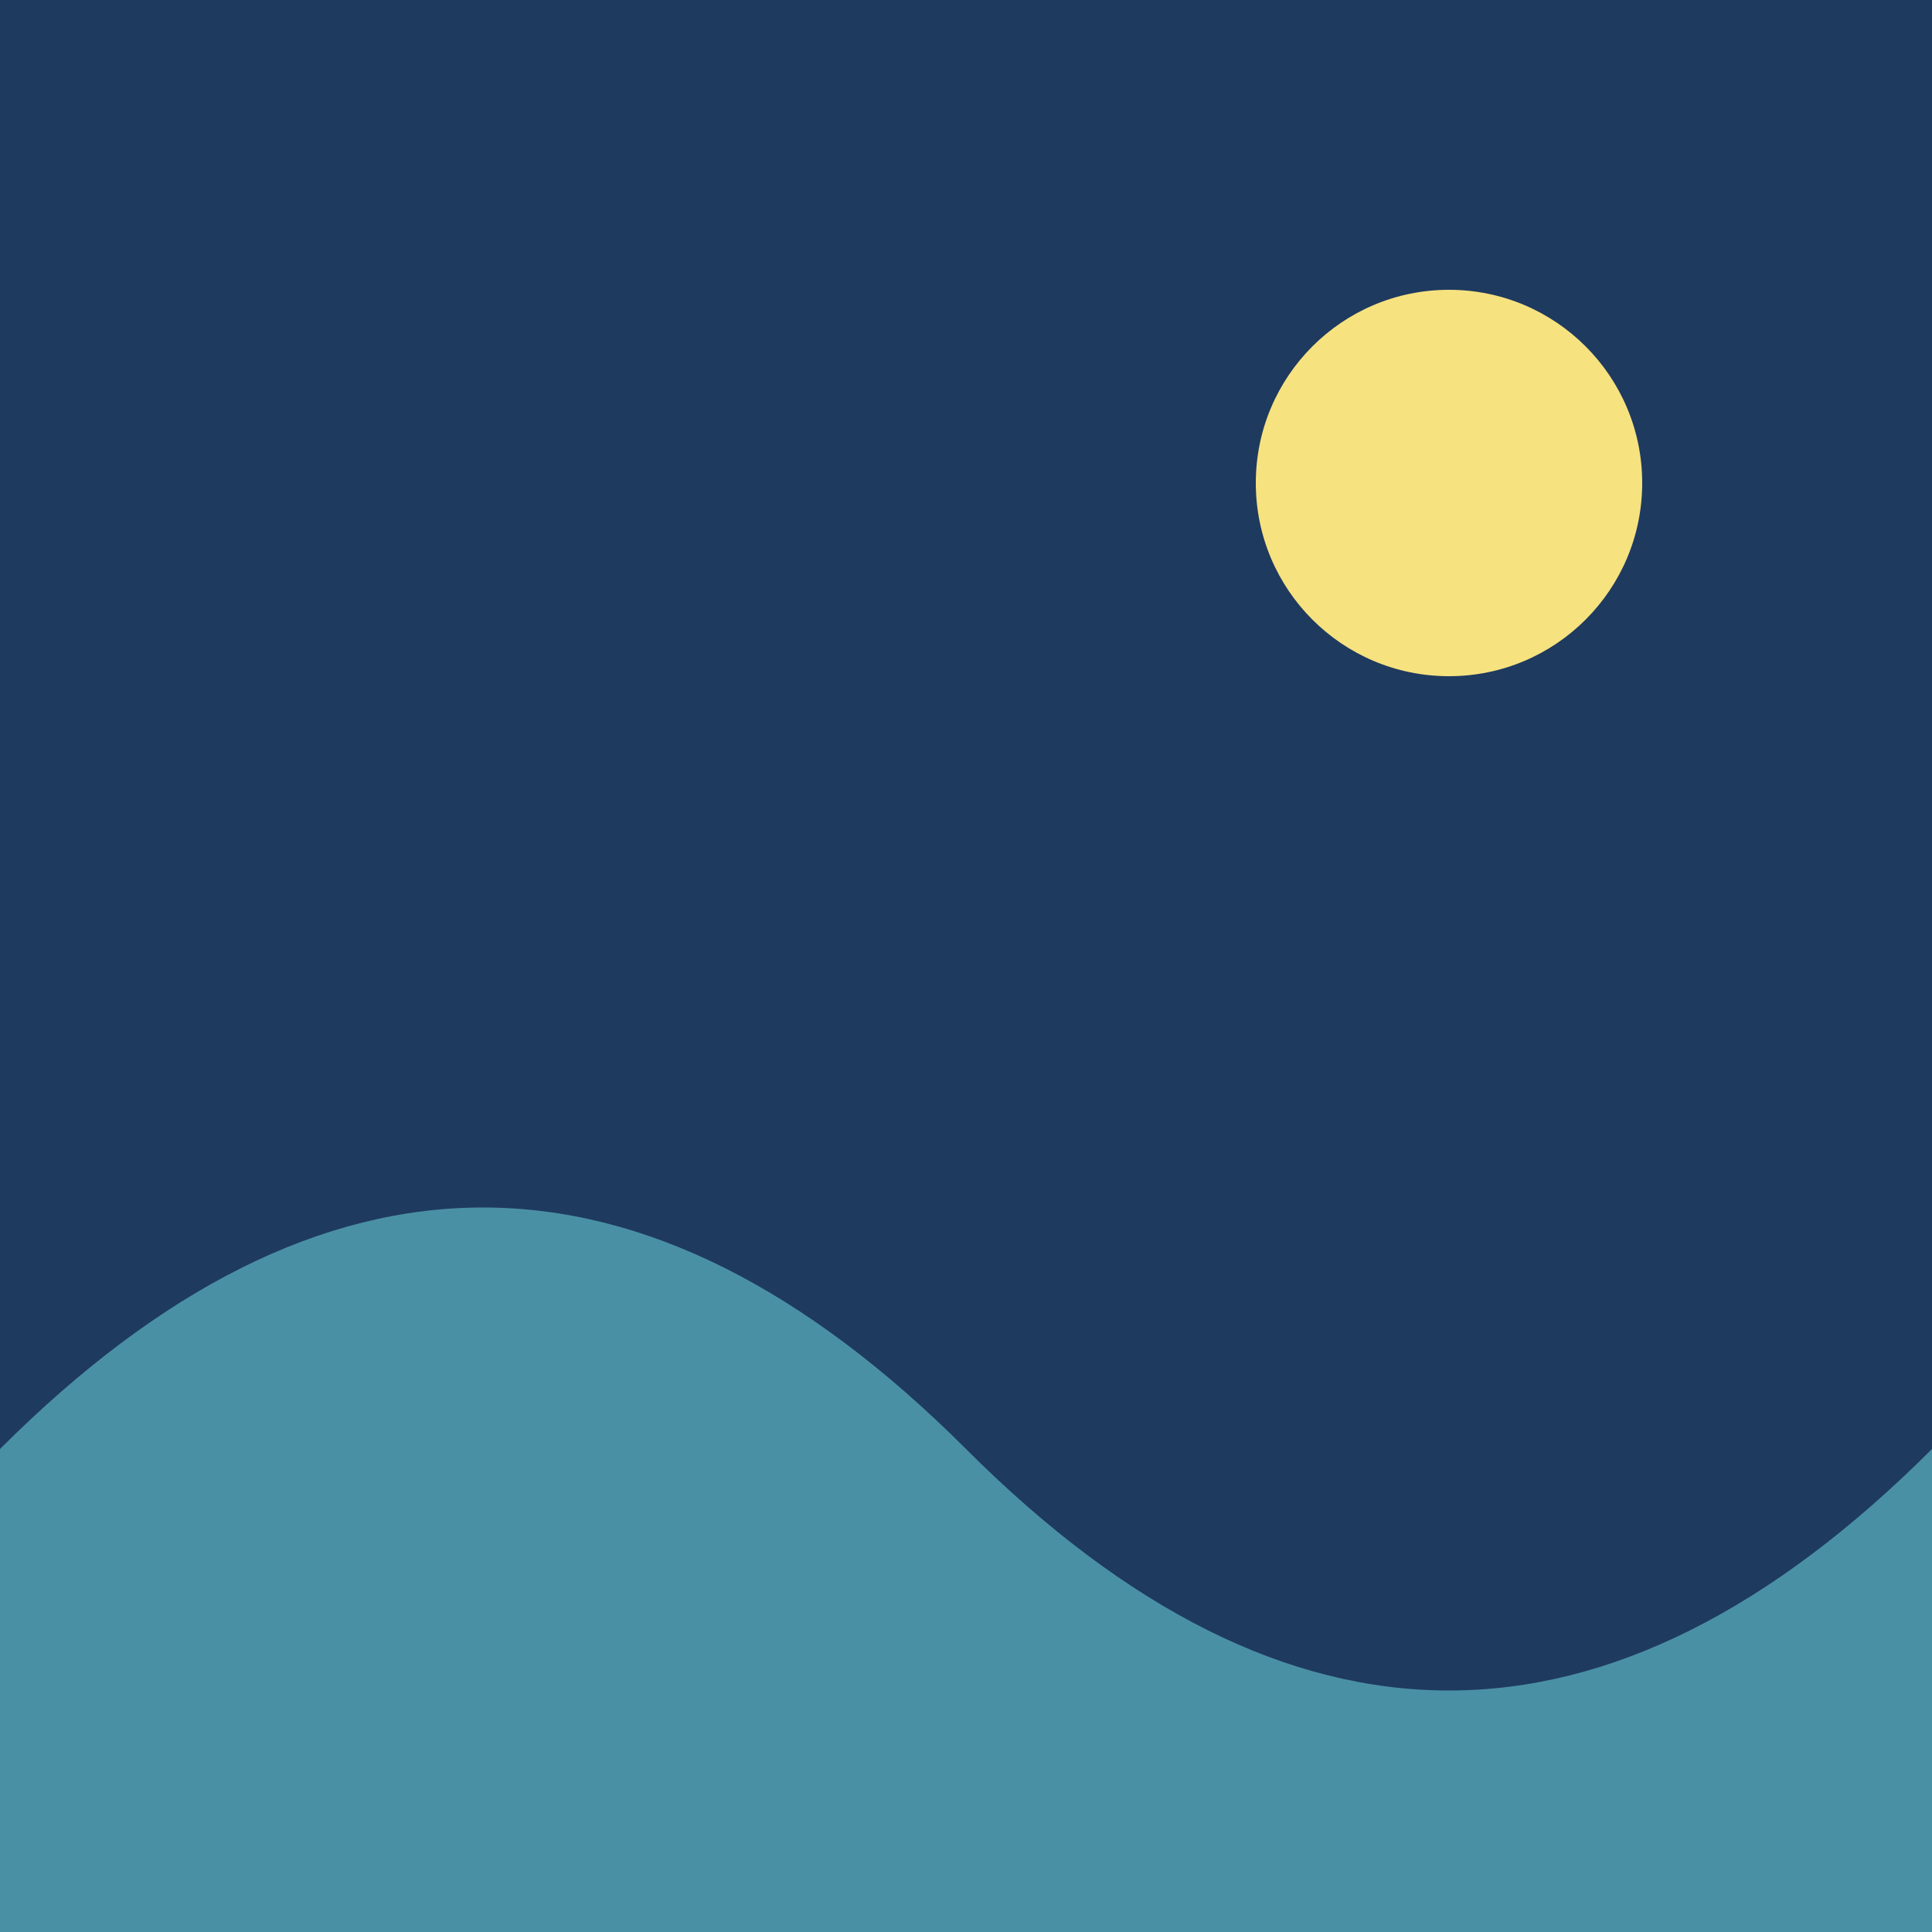
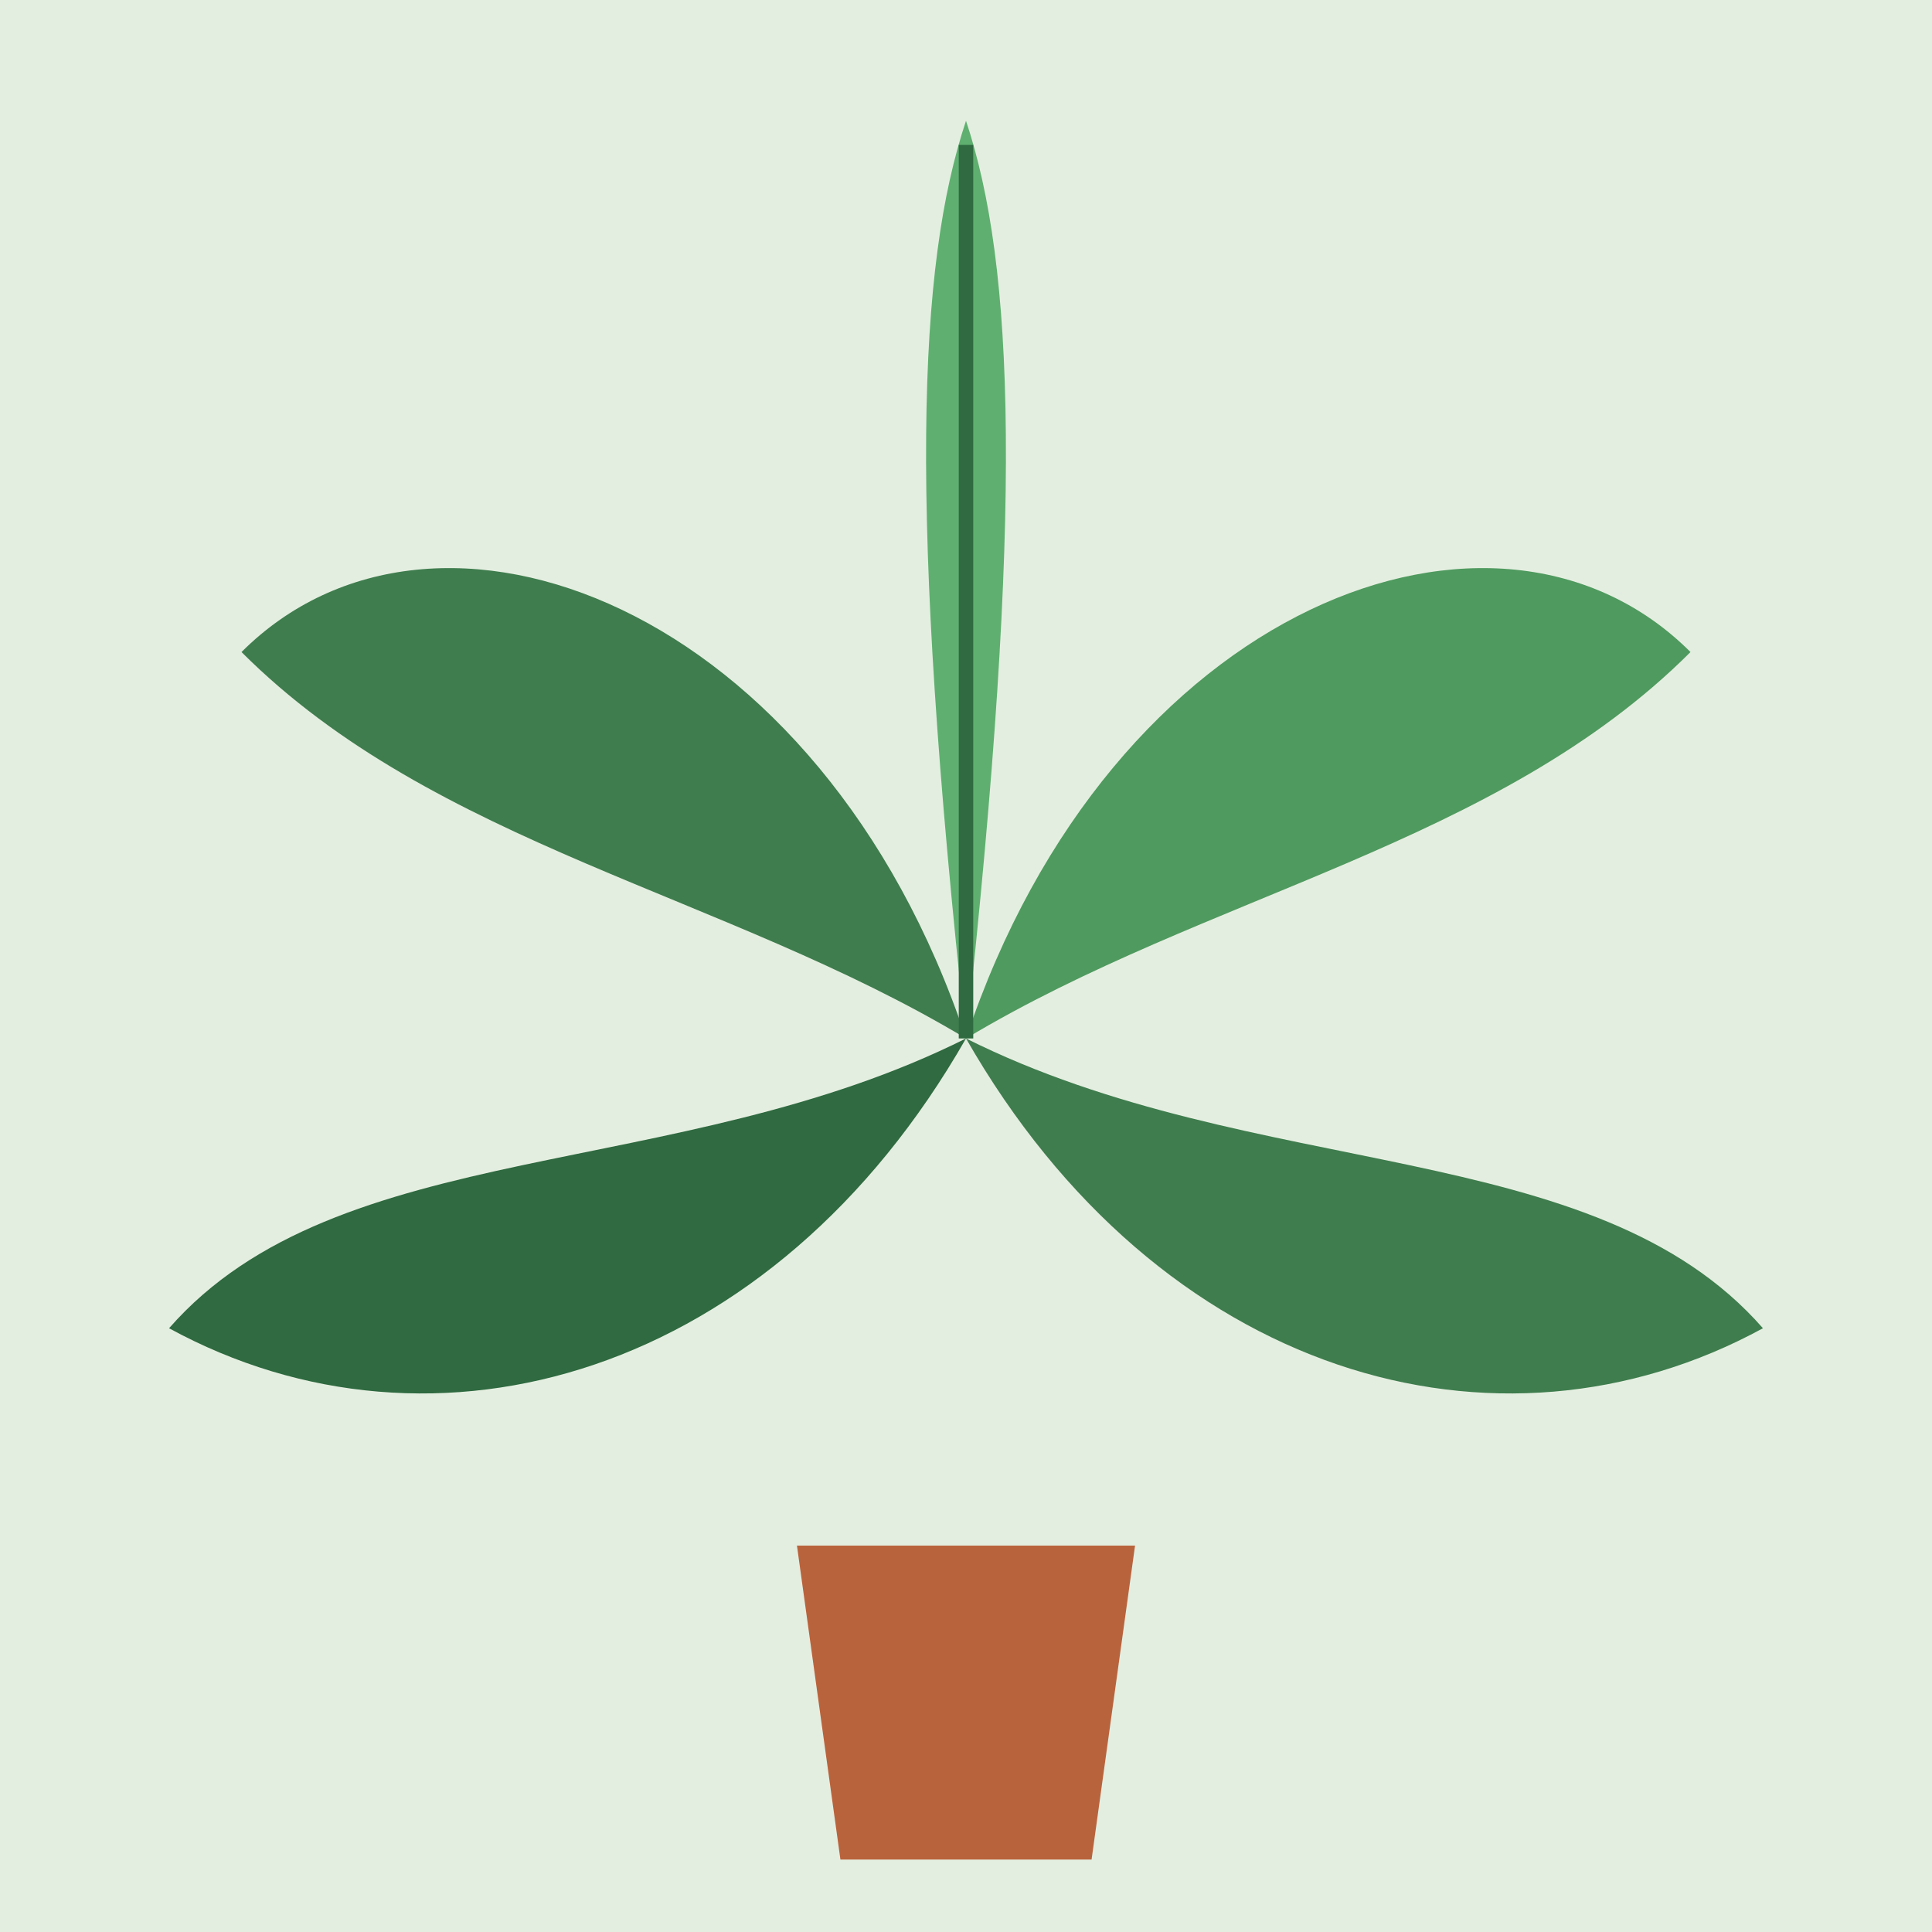
<svg xmlns="http://www.w3.org/2000/svg" viewBox="0 0 400 400">
-   <rect width="400" height="400" fill="#1f3a5f" />
-   <path d="M0 300 Q100 200 200 300 T400 300 V400 H0Z" fill="#4a90a4" />
-   <circle cx="300" cy="100" r="40" fill="#f6e27f" />
+   <rect width="400" height="400" fill="#e4eee0" />
+   <g transform="translate(200 215)">
+     <path d="M0 0 C-30 -90 -110 -120 -150 -80 C-110 -40 -50 -30 0 0Z" fill="#3f7d4e" />
+     <path d="M0 0 C30 -90 110 -120 150 -80 C110 -40 50 -30 0 0Z" fill="#4f9a5f" />
+     <path d="M0 0 C-12 -110 -10 -160 0 -190 C10 -160 12 -110 0 0Z" fill="#5fb070" />
+     <path d="M0 0 C-60 30 -130 20 -165 60 C-110 90 -40 70 0 0Z" fill="#2f6a40" />
+     <path d="M0 0 C60 30 130 20 165 60 C110 90 40 70 0 0Z" fill="#3f7d4e" />
+     <path d="M0 0 L0 -185" stroke="#2f6a40" stroke-width="3" />
+   </g>
+   <path d="M165 320 L235 320 L226 385 L174 385Z" fill="#b9633d" />
</svg>
